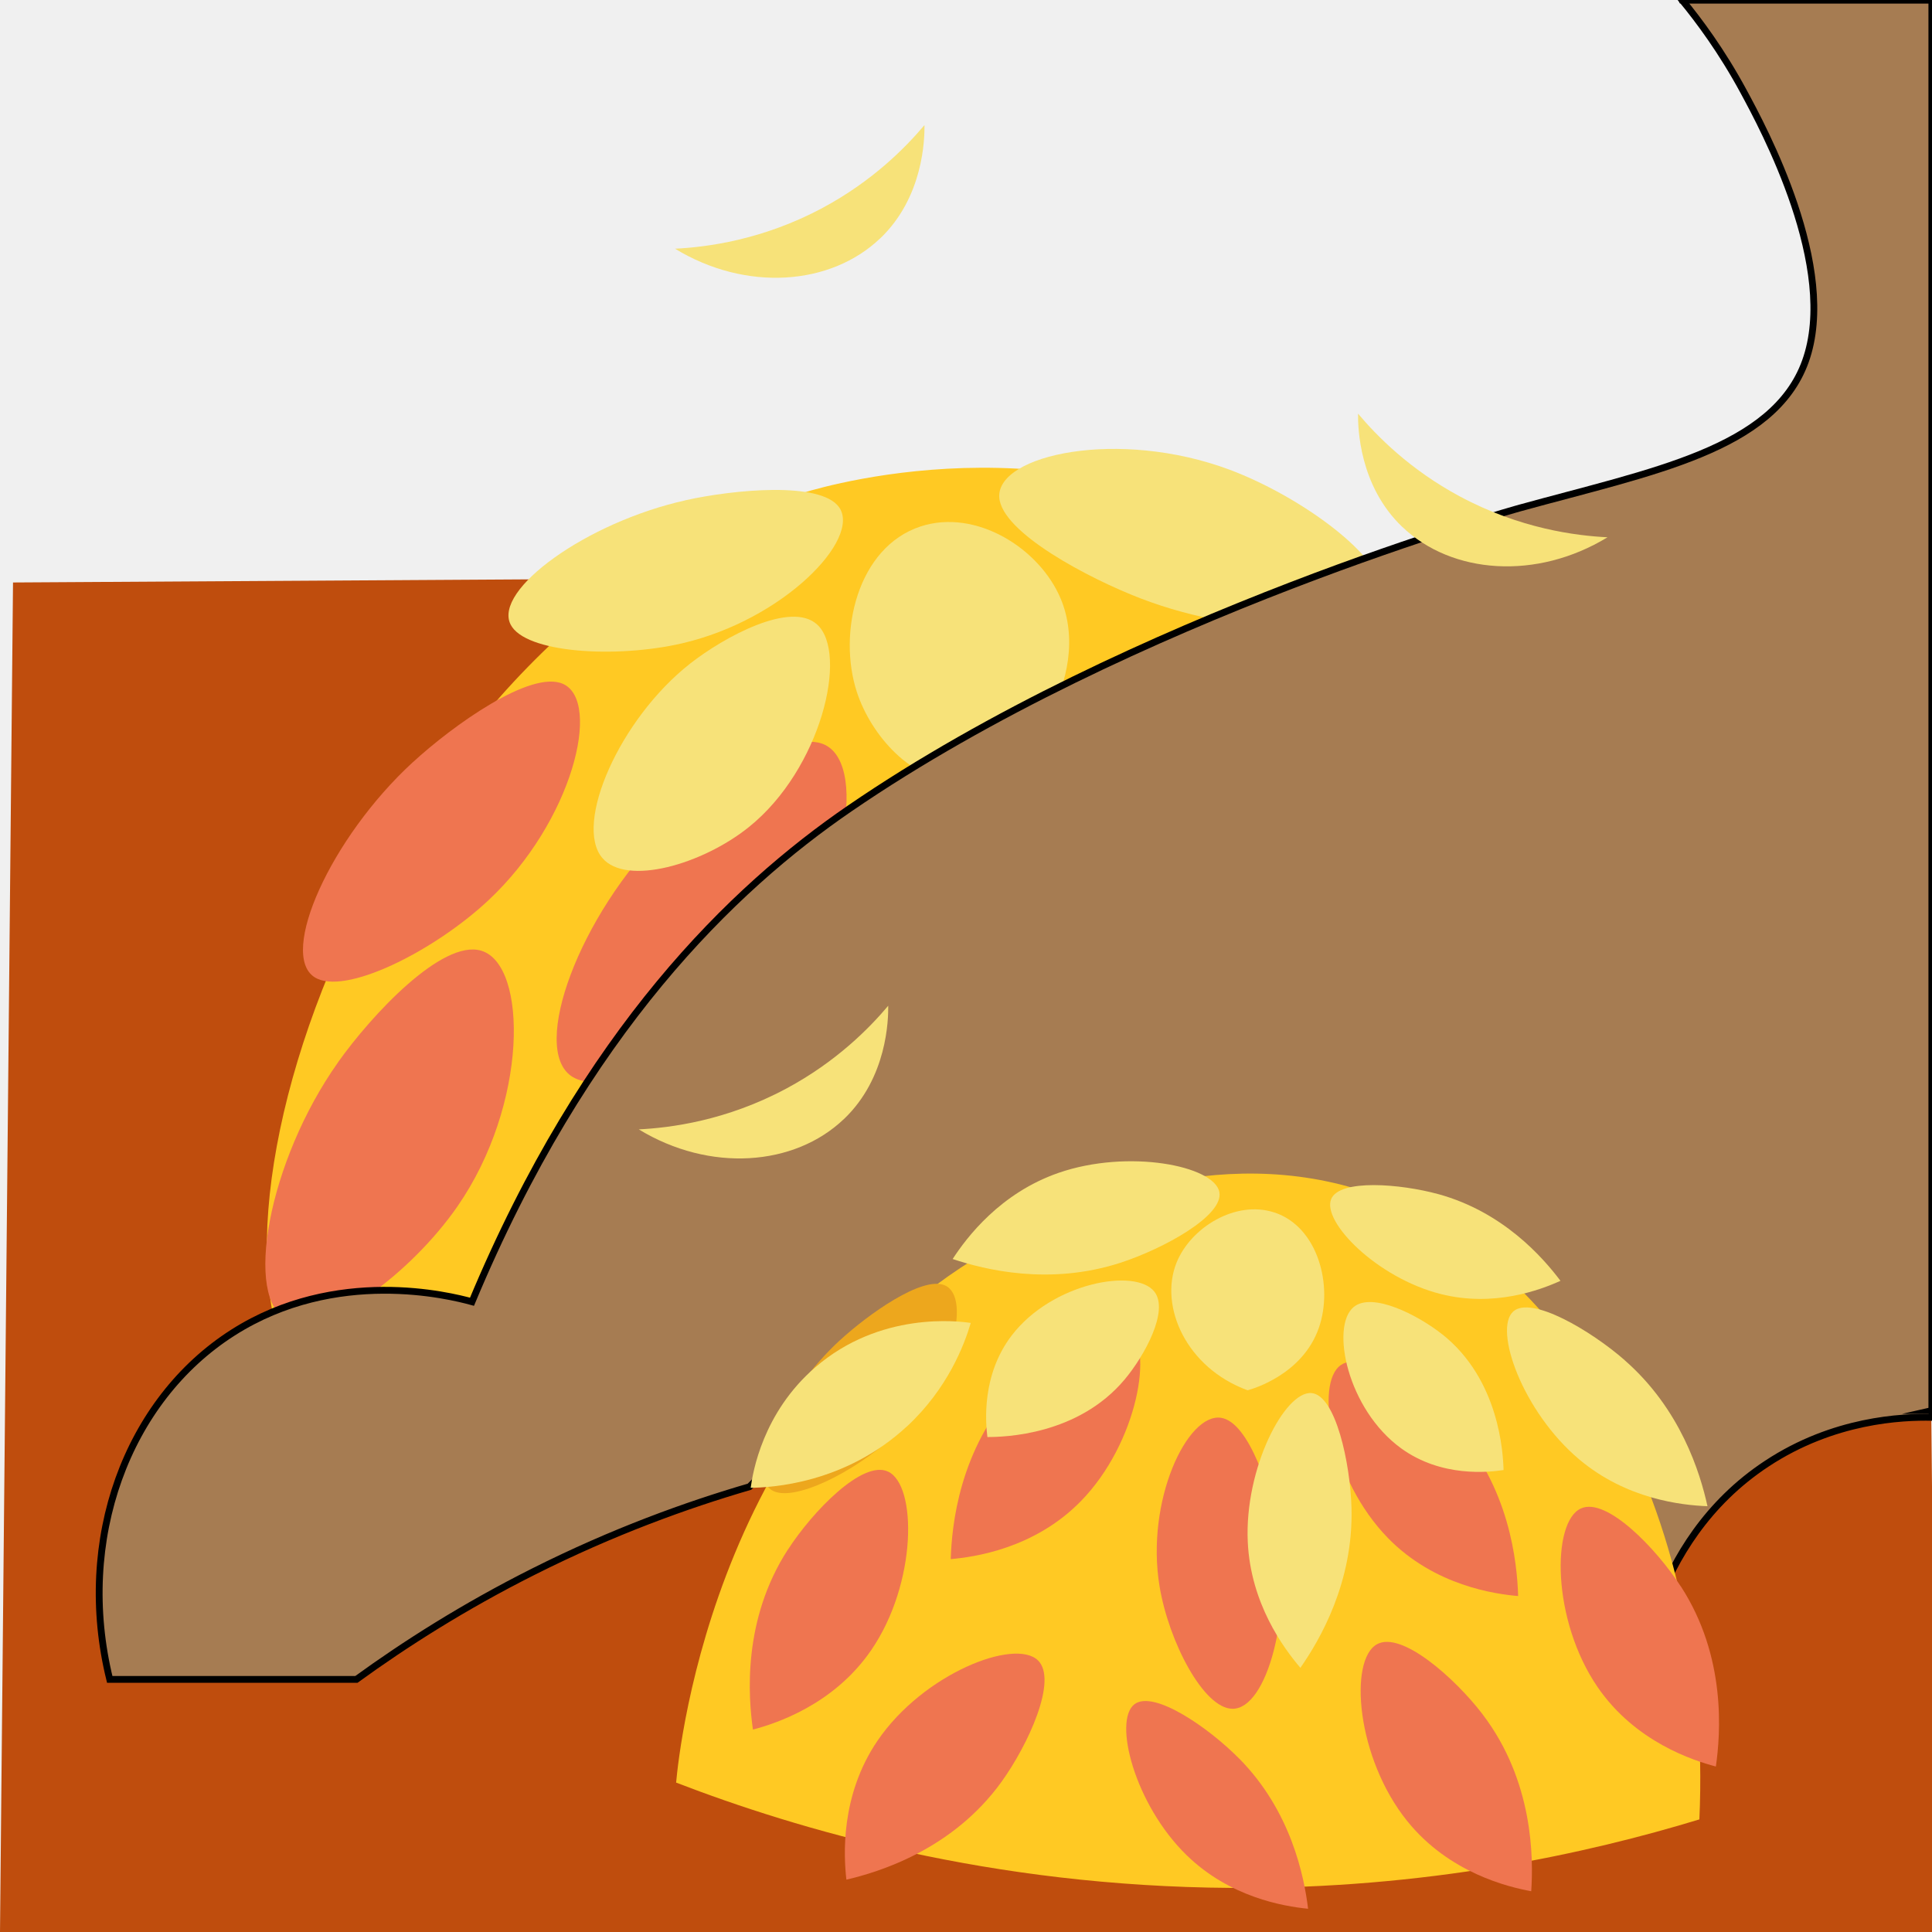
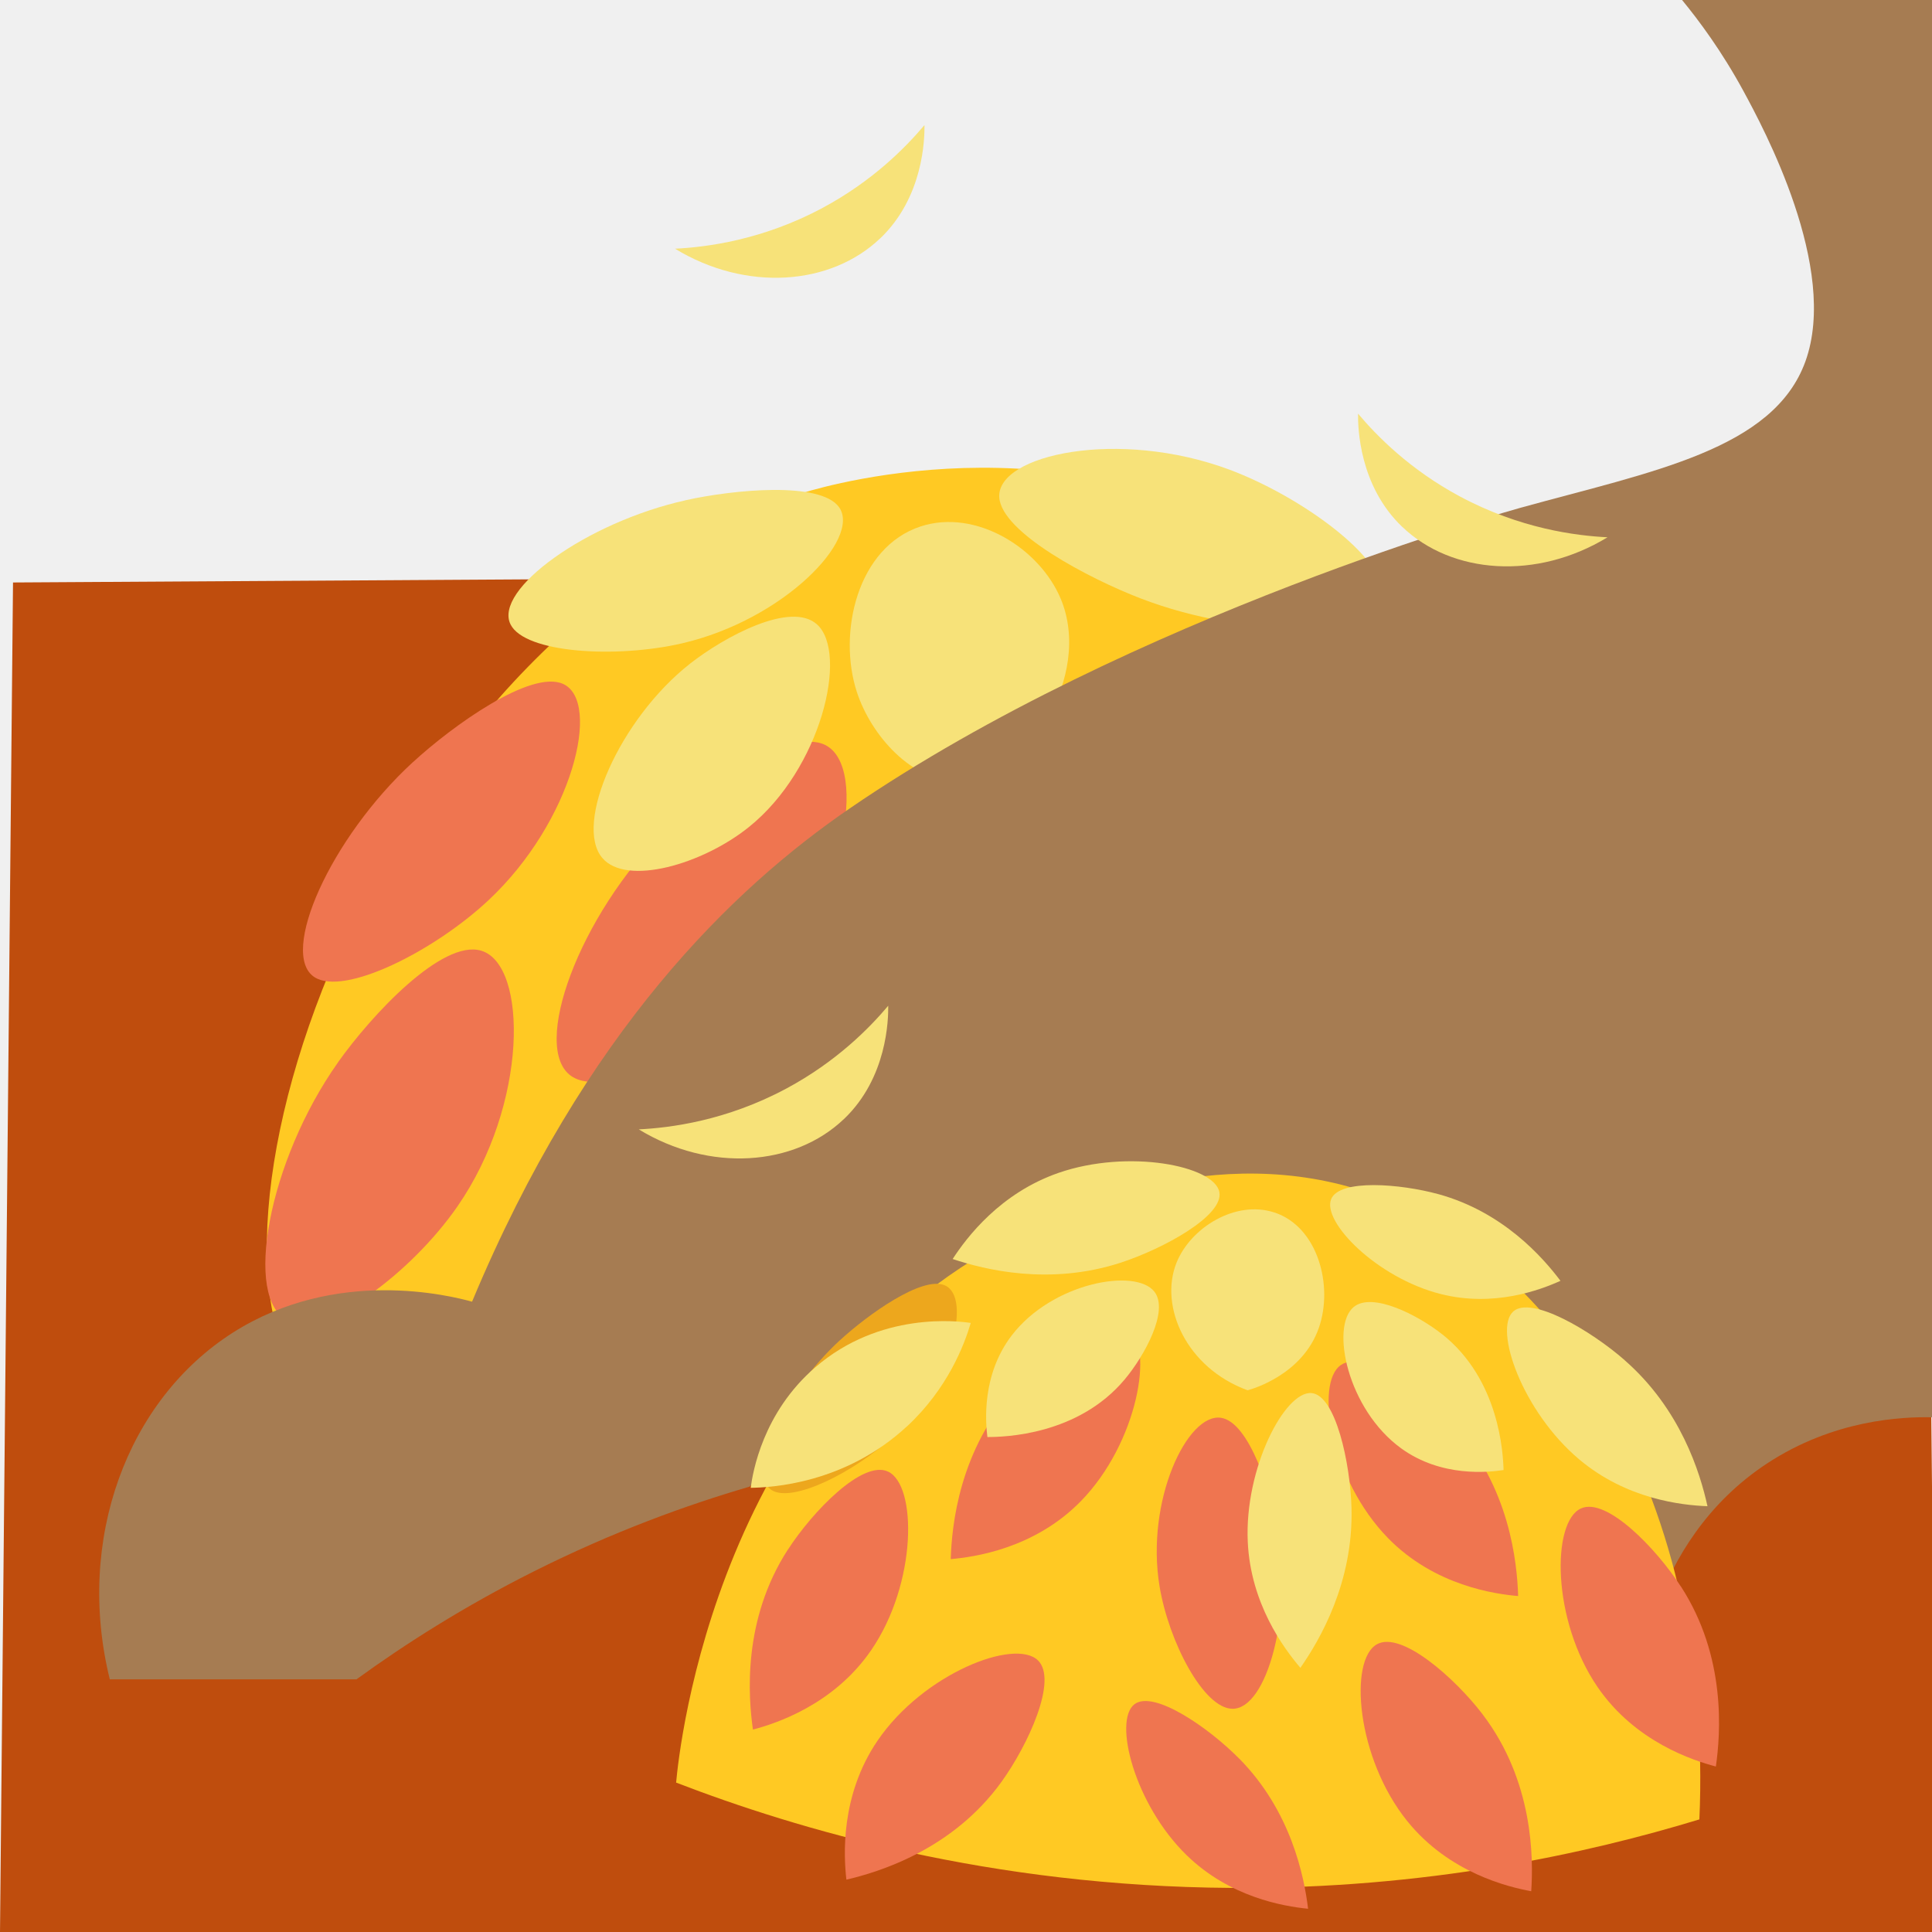
<svg xmlns="http://www.w3.org/2000/svg" width="100mm" height="100mm" viewBox="0 0 283.46 283.46">
  <defs>
-     <style>.uuid-0565892f-d042-4cd8-87a7-ee4a2a0b07fc{fill:#bf4d0d;}.uuid-0565892f-d042-4cd8-87a7-ee4a2a0b07fc,.uuid-b247838b-0ba4-4b25-9600-57482ed391fb,.uuid-9fa387c8-0f12-4434-8173-904ef8e8b090,.uuid-f72caf33-fd22-4022-933f-ffa6dc5fd695,.uuid-55e8f04e-2dc4-4549-a403-240d5d3d8ce3,.uuid-1a956d53-f87b-4420-91f5-6b0074a5a297{stroke-width:0px;}.uuid-b247838b-0ba4-4b25-9600-57482ed391fb{fill:#f7e279;}.uuid-afdf0268-b49c-4c36-95b9-a7f3175d2fc7{fill:#a67c52;stroke:#000;stroke-miterlimit:10;}.uuid-9fa387c8-0f12-4434-8173-904ef8e8b090{fill:#eda71d;}.uuid-f72caf33-fd22-4022-933f-ffa6dc5fd695{fill:#ffc923;}.uuid-55e8f04e-2dc4-4549-a403-240d5d3d8ce3{fill:#fff;}.uuid-1a956d53-f87b-4420-91f5-6b0074a5a297{fill:#ef7550;}</style>
+     <style>.uuid-cb9a17e5-2dc1-4816-acc3-55bf49317268{fill:#bf4d0d;}.uuid-cb9a17e5-2dc1-4816-acc3-55bf49317268,.uuid-40740f7e-b336-4558-8847-4ee1b3869108,.uuid-4e492749-6857-49c3-b1ba-f061379c8b2e,.uuid-d80685e5-7b7c-4484-ac1a-a412ce3d5bbe,.uuid-e07f6b54-e6f0-4c46-aeea-b66e3266f9df,.uuid-e2603fec-81d0-4612-821a-44258da28fb5,.uuid-10684bbf-560e-4f0f-aaf3-8c10062a5ff2{stroke-width:0px;}.uuid-40740f7e-b336-4558-8847-4ee1b3869108{fill:#f7e279;}.uuid-4e492749-6857-49c3-b1ba-f061379c8b2e{fill:#a67c52;}.uuid-d80685e5-7b7c-4484-ac1a-a412ce3d5bbe{fill:#eda71d;}.uuid-e07f6b54-e6f0-4c46-aeea-b66e3266f9df{fill:#ffc923;}.uuid-e2603fec-81d0-4612-821a-44258da28fb5{fill:#fff;}.uuid-10684bbf-560e-4f0f-aaf3-8c10062a5ff2{fill:#ef7550;}</style>
  </defs>
-   <g id="uuid-6ff2e5b1-23f8-4e67-974b-854e938b83d0">
-     <path class="uuid-0565892f-d042-4cd8-87a7-ee4a2a0b07fc" d="m1.91,85.46c93.85-.57,187.71-1.14,281.56-1.71v199.72H0c.64-66,1.27-132.01,1.91-198.01Z" />
-     <path class="uuid-55e8f04e-2dc4-4549-a403-240d5d3d8ce3" d="m282.14,76.52l285.38-1.78v207.7h-283.46c-.64-68.64-1.28-137.28-1.92-205.92Z" />
-     <path class="uuid-f72caf33-fd22-4022-933f-ffa6dc5fd695" d="m45.71,204.85c-21.1-22.02,10.21-113.77,72.08-132.54,4.43-1.34,41.15-11.84,72.08,10.08,14.29,10.12,34.6,32.31,30.23,54.26-4.16,20.89-28.53,30.61-72.08,47.28-57.56,22.03-89.54,34.26-102.31,20.93Z" />
-     <path class="uuid-1a956d53-f87b-4420-91f5-6b0074a5a297" d="m49.6,155.86c-10.26,14.47-13.97,34.84-7.36,37.87,5.5,2.53,18.12-6.99,24.85-16.69,10.4-14.97,10.39-35.52,3.5-37.56-5.72-1.69-16.08,9.45-21,16.38Z" />
-     <path class="uuid-1a956d53-f87b-4420-91f5-6b0074a5a297" d="m60.58,111.82c-12.12,11.14-19.67,28.14-14.45,31.54,4.35,2.83,17.53-3.78,25.53-11.27,12.35-11.55,16.64-29.16,10.97-31.74-4.72-2.15-16.24,6.13-22.04,11.47Z" />
-     <path class="uuid-1a956d53-f87b-4420-91f5-6b0074a5a297" d="m97.57,121.83c-12.59,12.49-19.74,31.92-13.75,36.05,4.99,3.43,19.05-3.78,27.35-12.18,12.81-12.96,16.33-33.21,9.9-36.4-5.35-2.65-17.47,6.54-23.5,12.53Z" />
-     <path class="uuid-b247838b-0ba4-4b25-9600-57482ed391fb" d="m101.27,97.35c-10.37,8.13-17.13,23.58-12.89,28.54,3.53,4.13,14.65.96,21.5-4.55,10.58-8.49,14.64-25.48,10.01-29.71-3.85-3.52-13.64,1.82-18.62,5.72Z" />
-     <path class="uuid-b247838b-0ba4-4b25-9600-57482ed391fb" d="m100.59,73.4c-14.58,3.24-28.23,13.16-25.68,18.22,2.12,4.21,15.47,5.01,25.16,2.77,14.94-3.46,26.32-15.35,23.04-19.97-2.73-3.84-15.53-2.58-22.51-1.03Z" />
-     <path class="uuid-b247838b-0ba4-4b25-9600-57482ed391fb" d="m135.07,77.24c-9.27,3.03-12.2,15.59-9.35,24.3,2.09,6.39,8.14,13.24,14.95,13.08,10-.22,19.71-15.47,14.95-26.79-3.11-7.4-12.44-13.25-20.56-10.59Z" />
-     <path class="uuid-b247838b-0ba4-4b25-9600-57482ed391fb" d="m167.41,87.82c15.79,6.06,34.69,5.42,35.28-.79.49-5.17-11.73-14.16-22.27-18.11-16.27-6.08-34.17-2.23-33.81,4.03.31,5.2,13.23,11.97,20.8,14.87Z" />
-     <path class="uuid-afdf0268-b49c-4c36-95b9-a7f3175d2fc7" d="m16.1,246.4c-5.03-20.45,2.51-40.98,18.09-50.89,15.14-9.63,31.85-5.4,35.06-4.52,16.61-39.79,38.29-60.64,55.41-72.37,41.39-28.37,98.38-44.1,98.38-44.1,19.32-5.34,37.15-8.51,41.84-21.49,4.95-13.72-6.23-34.37-9.05-39.58C252.61,7.48,249.22,2.96,246.79,0h36.67v207.95c-4.41-.09-14.43.33-24.23,6.79-17.63,11.6-19.09,32.52-19.22,35.06h-45.23c-1.89-9.15-3.44-21.58-2.26-36.19.78-9.66,2.57-18.04,4.52-24.88-9.36-1.33-28.79-2.8-50.89,5.65-17.92,6.86-29.83,17.28-36.19,23.75-9.19,2.68-20.02,6.59-31.66,12.44-10.28,5.16-18.94,10.7-26.01,15.83H16.1Z" />
-     <path class="uuid-afdf0268-b49c-4c36-95b9-a7f3175d2fc7" d="m283.46,206.94c11.22-2.58,43.67-8.49,78.92,7.48,23.14,10.48,37.55,25.89,44.84,34.99,14.96-.14,29.92-.27,44.88-.41-.64-4.07-1.91-10.05-4.67-16.82-9.87-24.2-29.18-34.91-27.1-38.32,1.59-2.61,14.48,1.14,26.17,7.48,10.53,5.71,29.08,18.42,43.93,46.73,11.53.31,23.05.62,34.58.93-5.34-16.48-17.48-46.46-44.86-74.77-23.87-24.68-49.09-37.51-64.49-43.93,9.7-13.82,12.87-26.37,14.02-34.58C434.53,60.91,413.97,24.3,378.27,0h-94.8v206.94Z" />
-     <path class="uuid-f72caf33-fd22-4022-933f-ffa6dc5fd695" d="m249.33,266.94c2.05-45.79-19.81-83.28-50.31-92.5-22.95-6.93-44.47,4.05-50.31,7.03-43.5,22.21-49.05,74.96-49.51,80.07,17.79,6.85,46.05,15.23,81.46,15.45,28.62.18,52.23-5.04,68.67-10.05Z" />
-     <path class="uuid-1a956d53-f87b-4420-91f5-6b0074a5a297" d="m115.61,227.33c-6.72,10.35-5.82,21.68-5.14,26.43,3.26-.86,11.81-3.58,17.35-11.65,6.74-9.82,6.76-24.25,2.45-26.21-3.75-1.71-11.05,5.87-14.65,11.43Z" />
-     <path class="uuid-9fa387c8-0f12-4434-8173-904ef8e8b090" d="m123.27,196.6c-8.46,7.77-13.73,19.64-10.08,22.01,3.04,1.98,12.23-2.64,17.82-7.86,8.62-8.06,11.62-20.35,7.65-22.15-3.29-1.5-11.33,4.28-15.38,8Z" />
-     <path class="uuid-1a956d53-f87b-4420-91f5-6b0074a5a297" d="m149.09,203.59c-8.4,9.04-9.45,20.35-9.6,25.16,3.36-.29,12.25-1.5,19.09-8.5,8.33-8.52,10.82-22.73,6.91-25.4-3.4-2.32-11.89,3.89-16.4,8.74Z" />
-     <path class="uuid-1a956d53-f87b-4420-91f5-6b0074a5a297" d="m246.61,232.75c6.72,10.35,5.82,21.68,5.14,26.43-3.26-.86-11.81-3.58-17.35-11.65-6.74-9.82-6.76-24.25-2.45-26.21,3.75-1.71,11.05,5.87,14.65,11.43Z" />
-     <path class="uuid-1a956d53-f87b-4420-91f5-6b0074a5a297" d="m181.84,258.04c7.59,7.71,9.5,17.24,10.08,22.01-3.63-.36-11.49-1.69-17.82-7.86-7.64-7.44-10.81-19.75-7.65-22.15,2.82-2.14,10.93,3.47,15.38,8Z" />
-     <path class="uuid-1a956d53-f87b-4420-91f5-6b0074a5a297" d="m213.14,209.01c8.4,9.04,9.45,20.35,9.6,25.16-3.36-.29-12.25-1.5-19.09-8.5-8.33-8.52-10.82-22.73-6.91-25.4,3.4-2.32,11.89,3.89,16.4,8.74Z" />
-     <path class="uuid-b247838b-0ba4-4b25-9600-57482ed391fb" d="m211.6,195.76c8.39,6.65,8.93,17.46,9,19.92-2.16.33-9.09,1.11-15.01-3.17-7.91-5.72-10.42-17.88-6.99-20.74,2.73-2.27,9.44,1.18,12.99,3.99Z" />
-     <path class="uuid-b247838b-0ba4-4b25-9600-57482ed391fb" d="m211.03,175.2c9.48,2.61,15.3,9.24,17.92,12.72-3,1.36-9.78,3.9-17.56,1.94-9.38-2.37-17.47-10.61-16.08-13.94,1.25-2.97,10.16-2.24,15.71-.72Z" />
-     <path class="uuid-b247838b-0ba4-4b25-9600-57482ed391fb" d="m186.97,177.89c6.41,2.1,8.69,10.79,6.52,16.96-2.4,6.83-9.67,8.92-10.44,9.13-8.99-3.28-13-12.29-10.44-18.7,2.07-5.18,8.68-9.25,14.35-7.39Z" />
-     <path class="uuid-b247838b-0ba4-4b25-9600-57482ed391fb" d="m164.39,185.27c-10.39,3.37-19.85,1.04-24.62-.55,2.09-3.21,7-9.68,15.54-12.64,10.24-3.54,22.84-1.05,23.59,2.81.68,3.48-8.24,8.34-14.51,10.38Z" />
-     <path class="uuid-b247838b-0ba4-4b25-9600-57482ed391fb" d="m165.02,202.38c-6.87,8.21-17.7,8.46-20.15,8.46-.27-2.16-.87-9.11,3.57-14.91,5.93-7.75,18.15-9.94,20.92-6.43,2.2,2.79-1.43,9.41-4.34,12.88Z" />
-     <path class="uuid-1a956d53-f87b-4420-91f5-6b0074a5a297" d="m187.5,224.63c2.14,12.19-1.62,26.15-6.69,26.08-4.22-.05-9.33-9.83-10.68-17.96-2.08-12.55,4.08-25.51,9.03-24.73,4.11.65,7.31,10.77,8.34,16.61Z" />
-     <path class="uuid-1a956d53-f87b-4420-91f5-6b0074a5a297" d="m146.95,261.41c-7.21,10.02-18.09,13.28-22.77,14.37-.38-3.35-.94-12.3,4.57-20.39,6.71-9.85,20.15-15.09,23.54-11.78,2.95,2.88-1.47,12.43-5.34,17.8Z" />
-     <path class="uuid-1a956d53-f87b-4420-91f5-6b0074a5a297" d="m217.52,251.52c7.49,9.81,7.46,21.17,7.14,25.96-3.32-.61-12.05-2.67-18.19-10.29-7.48-9.28-8.6-23.66-4.44-25.95,3.61-1.99,11.47,5.01,15.49,10.27Z" />
-     <path class="uuid-b247838b-0ba4-4b25-9600-57482ed391fb" d="m133.06,209.28c-9.12,8.46-20.03,8.97-22.92,9.01.31-2.29,1.76-11,9.45-17.66,9.56-8.28,21.1-6.79,22.84-6.53-.94,3.17-3.34,9.59-9.37,15.19Z" />
-     <path class="uuid-b247838b-0ba4-4b25-9600-57482ed391fb" d="m198.29,221.24c.29,10.92-4.62,19.33-7.5,23.46-2.49-2.92-7.3-9.45-7.72-18.48-.5-10.82,5.46-22.2,9.37-21.83,3.53.34,5.67,10.27,5.85,16.86Z" />
-     <path class="uuid-b247838b-0ba4-4b25-9600-57482ed391fb" d="m238.37,199.57c8.22,7.19,11.07,16.51,12.15,21.42-3.83-.15-11.9-1.04-18.82-6.87-8.29-6.97-12.61-19.07-9.68-21.7,2.64-2.37,11.39,2.8,16.35,7.14Z" />
-     <path class="uuid-b247838b-0ba4-4b25-9600-57482ed391fb" d="m129.14,34.97c-7.27,6.95-19.69,7.86-30.1,1.52,4.58-.23,12.8-1.24,21.67-6,7.32-3.93,12.15-8.84,14.93-12.14.02,2.02-.14,10.55-6.49,16.62Z" />
-     <path class="uuid-b247838b-0ba4-4b25-9600-57482ed391fb" d="m205.75,77.31c7.27,6.95,19.69,7.86,30.1,1.52-4.58-.23-12.8-1.24-21.67-6-7.32-3.93-12.15-8.84-14.93-12.14-.02,2.02.14,10.55,6.49,16.62Z" />
-     <path class="uuid-b247838b-0ba4-4b25-9600-57482ed391fb" d="m123.82,164.18c-7.27,6.95-19.69,7.86-30.1,1.52,4.58-.23,12.8-1.24,21.67-6,7.32-3.93,12.15-8.84,14.93-12.14.02,2.02-.14,10.55-6.49,16.62Z" />
+   <g id="uuid-5ea4e0d5-1215-4461-a6cc-5a03eccd0bc8">
+     <path class="uuid-cb9a17e5-2dc1-4816-acc3-55bf49317268" d="m1.91,85.46c93.85-.57,187.71-1.14,281.56-1.71v199.72H0c.64-66,1.27-132.01,1.91-198.01Z" />
+     <path class="uuid-e2603fec-81d0-4612-821a-44258da28fb5" d="m282.14,76.52l285.38-1.78v207.7h-283.46c-.64-68.64-1.28-137.28-1.92-205.92Z" />
+     <path class="uuid-e07f6b54-e6f0-4c46-aeea-b66e3266f9df" d="m45.71,204.85c-21.1-22.02,10.21-113.77,72.08-132.54,4.43-1.34,41.15-11.84,72.08,10.08,14.29,10.12,34.6,32.31,30.23,54.26-4.16,20.89-28.53,30.61-72.08,47.28-57.56,22.03-89.54,34.26-102.31,20.93Z" />
+     <path class="uuid-10684bbf-560e-4f0f-aaf3-8c10062a5ff2" d="m49.6,155.86c-10.26,14.47-13.97,34.84-7.36,37.87,5.5,2.53,18.12-6.99,24.85-16.69,10.4-14.97,10.39-35.52,3.5-37.56-5.72-1.69-16.08,9.45-21,16.38Z" />
+     <path class="uuid-10684bbf-560e-4f0f-aaf3-8c10062a5ff2" d="m60.58,111.82c-12.12,11.14-19.67,28.14-14.45,31.54,4.35,2.83,17.53-3.78,25.53-11.27,12.35-11.55,16.64-29.16,10.97-31.74-4.72-2.15-16.24,6.13-22.04,11.47Z" />
+     <path class="uuid-10684bbf-560e-4f0f-aaf3-8c10062a5ff2" d="m97.57,121.83c-12.59,12.49-19.74,31.92-13.75,36.05,4.99,3.43,19.05-3.78,27.35-12.18,12.81-12.96,16.33-33.21,9.9-36.4-5.35-2.65-17.47,6.54-23.5,12.53Z" />
+     <path class="uuid-40740f7e-b336-4558-8847-4ee1b3869108" d="m101.27,97.35c-10.37,8.13-17.13,23.58-12.89,28.54,3.53,4.13,14.65.96,21.5-4.55,10.58-8.49,14.64-25.48,10.01-29.71-3.85-3.52-13.64,1.82-18.62,5.72Z" />
+     <path class="uuid-40740f7e-b336-4558-8847-4ee1b3869108" d="m100.59,73.4c-14.58,3.24-28.23,13.16-25.68,18.22,2.12,4.21,15.47,5.01,25.16,2.77,14.94-3.46,26.32-15.35,23.04-19.97-2.73-3.84-15.53-2.58-22.51-1.03Z" />
+     <path class="uuid-40740f7e-b336-4558-8847-4ee1b3869108" d="m135.07,77.24c-9.27,3.03-12.2,15.59-9.35,24.3,2.09,6.39,8.14,13.24,14.95,13.08,10-.22,19.71-15.47,14.95-26.79-3.11-7.4-12.44-13.25-20.56-10.59Z" />
+     <path class="uuid-40740f7e-b336-4558-8847-4ee1b3869108" d="m167.41,87.82c15.79,6.06,34.69,5.42,35.28-.79.49-5.17-11.73-14.16-22.27-18.11-16.27-6.08-34.17-2.23-33.81,4.03.31,5.2,13.23,11.97,20.8,14.87Z" />
  </g>
-   <g id="uuid-4b3bc283-4566-45d6-a15d-d86cac70b993">
-     <path class="uuid-afdf0268-b49c-4c36-95b9-a7f3175d2fc7" d="m378.27,0c-14.47-7.62-23.06-22.24-21.5-36.06,2.12-18.72,22.74-34.76,46.73-30.84,9.72-2.72,22.32-7.43,35.51-15.89,23.99-15.39,37.32-35.1,43.83-46.54-17.59,7.23-37.86,14.36-60.65,20.38-29.42,7.76-56.34,11.9-79.44,14.02,3.28-15.8,8.48-33.95,16.82-53.27,20.18-46.71,49.34-78.4,70.09-97.2-16.38,12.3-33.86,27.11-51.4,44.86-40.12,40.59-66.43,82.27-83.59,115.7-4.01.71-7.74.72-11.22.19-49.82-7.63-66.26-128.95-67.81-141.12,1.25,40.5,2.49,81,3.74,121.5-10.15-2.18-28.09-7.47-45.79-21.5-25.05-19.85-34.29-45.04-37.38-55.14-1.2,10.73-2.3,34.31,9.94,59.69,19,39.4,55.81,53.35,63.9,56.2-10.01,3.57-28.35,8.65-51.4,6.54-26.16-2.39-45.03-12.79-54.21-18.69,25.7,27.09,49.01,36.18,65.62,39.45,21.74,4.28,42.8.72,61.01,16.06C239.63-14.46,244.27-5.84,246.79,0h131.47Z" />
+   <g id="uuid-253c84da-008b-4b75-ab8d-8c4ae214aa36">
+     <path class="uuid-4e492749-6857-49c3-b1ba-f061379c8b2e" d="m480.14,174.23c-23.87-24.68-49.09-37.51-64.49-43.93,9.7-13.82,12.87-26.37,14.02-34.58C434.53,60.91,413.97,24.3,378.27,0c-14.47-7.62-23.06-22.24-21.5-36.06,2.12-18.72,22.74-34.76,46.73-30.84,9.72-2.72,22.32-7.43,35.51-15.89,23.99-15.39,37.32-35.1,43.83-46.54-17.59,7.23-37.86,14.36-60.65,20.38-29.42,7.76-56.34,11.9-79.44,14.02,3.28-15.8,8.48-33.95,16.82-53.27,20.18-46.71,49.34-78.4,70.09-97.2-16.38,12.3-33.86,27.11-51.4,44.86-40.12,40.59-66.43,82.27-83.59,115.7-4.01.71-7.74.72-11.22.19-49.82-7.63-66.26-128.95-67.81-141.12,1.25,40.5,2.49,81,3.74,121.5-10.15-2.18-28.09-7.47-45.79-21.5-25.05-19.85-34.29-45.04-37.38-55.14-1.2,10.73-2.3,34.31,9.94,59.69,19,39.4,55.81,53.35,63.9,56.2-10.01,3.57-28.35,8.65-51.4,6.54-26.16-2.39-45.03-12.79-54.21-18.69,25.7,27.09,49.01,36.18,65.62,39.45,21.74,4.28,42.8.72,61.01,16.06C239.63-14.46,244.27-5.84,246.79,0c2.43,2.96,5.82,7.48,9.05,13.44,2.82,5.21,14,25.86,9.05,39.58-4.69,12.98-22.52,16.15-41.84,21.49,0,0-56.99,15.74-98.38,44.1-17.12,11.73-38.81,32.58-55.41,72.37-3.21-.88-19.92-5.1-35.06,4.52-15.58,9.91-23.13,30.44-18.09,50.89h36.19c7.07-5.13,15.73-10.67,26.01-15.83,11.64-5.84,22.48-9.76,31.66-12.44,6.35-6.47,18.27-16.89,36.19-23.75,22.1-8.46,41.53-6.99,50.89-5.65-1.96,6.83-3.75,15.22-4.52,24.88-1.18,14.6.37,27.04,2.26,36.19h45.23c.14-2.53,1.6-23.45,19.22-35.06,9.8-6.45,19.82-6.88,24.23-6.79v-1.01c11.22-2.58,43.67-8.49,78.92,7.48,23.14,10.48,37.55,25.89,44.84,34.99,14.96-.14,29.92-.27,44.88-.41-.64-4.07-1.91-10.05-4.67-16.82-9.87-24.2-29.18-34.91-27.1-38.32,1.59-2.61,14.48,1.14,26.17,7.48,10.53,5.71,29.08,18.42,43.93,46.73,11.53.31,23.05.62,34.58.93-5.34-16.48-17.48-46.46-44.86-74.77Z" />
+   </g>
+   <g id="uuid-4ffd79c1-5e3d-4dca-b6de-cb843df747a5">
+     <path class="uuid-e07f6b54-e6f0-4c46-aeea-b66e3266f9df" d="m249.33,266.94c2.05-45.79-19.81-83.28-50.31-92.5-22.95-6.93-44.47,4.05-50.31,7.03-43.5,22.21-49.05,74.96-49.51,80.07,17.79,6.85,46.05,15.23,81.46,15.45,28.62.18,52.23-5.04,68.67-10.05Z" />
+     <path class="uuid-10684bbf-560e-4f0f-aaf3-8c10062a5ff2" d="m115.61,227.33c-6.72,10.35-5.82,21.68-5.14,26.43,3.26-.86,11.81-3.58,17.35-11.65,6.74-9.82,6.76-24.25,2.45-26.21-3.75-1.71-11.05,5.87-14.65,11.43Z" />
+     <path class="uuid-d80685e5-7b7c-4484-ac1a-a412ce3d5bbe" d="m123.27,196.6c-8.46,7.77-13.73,19.64-10.08,22.01,3.04,1.98,12.23-2.64,17.82-7.86,8.62-8.06,11.62-20.35,7.65-22.15-3.29-1.5-11.33,4.28-15.38,8Z" />
+     <path class="uuid-10684bbf-560e-4f0f-aaf3-8c10062a5ff2" d="m149.09,203.59c-8.4,9.04-9.45,20.35-9.6,25.16,3.36-.29,12.25-1.5,19.09-8.5,8.33-8.52,10.82-22.73,6.91-25.4-3.4-2.32-11.89,3.89-16.4,8.74Z" />
+     <path class="uuid-10684bbf-560e-4f0f-aaf3-8c10062a5ff2" d="m246.61,232.75c6.72,10.35,5.82,21.68,5.14,26.43-3.26-.86-11.81-3.58-17.35-11.65-6.74-9.82-6.76-24.25-2.45-26.21,3.75-1.71,11.05,5.87,14.65,11.43Z" />
+     <path class="uuid-10684bbf-560e-4f0f-aaf3-8c10062a5ff2" d="m181.84,258.04c7.59,7.71,9.5,17.24,10.08,22.01-3.63-.36-11.49-1.69-17.82-7.86-7.64-7.44-10.81-19.75-7.65-22.15,2.82-2.14,10.93,3.47,15.38,8Z" />
+     <path class="uuid-10684bbf-560e-4f0f-aaf3-8c10062a5ff2" d="m213.14,209.01c8.4,9.04,9.45,20.35,9.6,25.16-3.36-.29-12.25-1.5-19.09-8.5-8.33-8.52-10.82-22.73-6.91-25.4,3.4-2.32,11.89,3.89,16.4,8.74Z" />
+     <path class="uuid-40740f7e-b336-4558-8847-4ee1b3869108" d="m211.6,195.76c8.39,6.65,8.93,17.46,9,19.92-2.16.33-9.09,1.11-15.01-3.17-7.91-5.72-10.42-17.88-6.99-20.74,2.73-2.27,9.44,1.18,12.99,3.99Z" />
+     <path class="uuid-40740f7e-b336-4558-8847-4ee1b3869108" d="m211.03,175.2c9.48,2.61,15.3,9.24,17.92,12.72-3,1.36-9.78,3.9-17.56,1.94-9.38-2.37-17.47-10.61-16.08-13.94,1.25-2.97,10.16-2.24,15.71-.72Z" />
+     <path class="uuid-40740f7e-b336-4558-8847-4ee1b3869108" d="m186.97,177.89c6.41,2.1,8.69,10.79,6.52,16.96-2.4,6.83-9.67,8.92-10.44,9.13-8.99-3.28-13-12.29-10.44-18.7,2.07-5.18,8.68-9.25,14.35-7.39Z" />
+     <path class="uuid-40740f7e-b336-4558-8847-4ee1b3869108" d="m164.39,185.27c-10.39,3.37-19.85,1.04-24.62-.55,2.09-3.21,7-9.68,15.54-12.64,10.24-3.54,22.84-1.05,23.59,2.81.68,3.48-8.24,8.34-14.51,10.38Z" />
+     <path class="uuid-40740f7e-b336-4558-8847-4ee1b3869108" d="m165.02,202.38c-6.87,8.21-17.7,8.46-20.15,8.46-.27-2.16-.87-9.11,3.57-14.91,5.93-7.75,18.15-9.94,20.92-6.43,2.2,2.79-1.43,9.41-4.34,12.88Z" />
+     <path class="uuid-10684bbf-560e-4f0f-aaf3-8c10062a5ff2" d="m187.5,224.63c2.14,12.19-1.62,26.15-6.69,26.08-4.22-.05-9.33-9.83-10.68-17.96-2.08-12.55,4.08-25.51,9.03-24.73,4.11.65,7.31,10.77,8.34,16.61Z" />
+     <path class="uuid-10684bbf-560e-4f0f-aaf3-8c10062a5ff2" d="m146.95,261.41c-7.21,10.02-18.09,13.28-22.77,14.37-.38-3.35-.94-12.3,4.57-20.39,6.71-9.85,20.15-15.09,23.54-11.78,2.95,2.88-1.47,12.43-5.34,17.8Z" />
+     <path class="uuid-10684bbf-560e-4f0f-aaf3-8c10062a5ff2" d="m217.52,251.52c7.49,9.81,7.46,21.17,7.14,25.96-3.32-.61-12.05-2.67-18.19-10.29-7.48-9.28-8.6-23.66-4.44-25.95,3.61-1.99,11.47,5.01,15.49,10.27Z" />
+     <path class="uuid-40740f7e-b336-4558-8847-4ee1b3869108" d="m133.06,209.28c-9.12,8.46-20.03,8.97-22.92,9.01.31-2.29,1.76-11,9.45-17.66,9.56-8.28,21.1-6.79,22.84-6.53-.94,3.17-3.34,9.59-9.37,15.19Z" />
+     <path class="uuid-40740f7e-b336-4558-8847-4ee1b3869108" d="m198.29,221.24c.29,10.92-4.62,19.33-7.5,23.46-2.49-2.92-7.3-9.45-7.72-18.48-.5-10.82,5.46-22.2,9.37-21.83,3.53.34,5.67,10.27,5.85,16.86Z" />
+     <path class="uuid-40740f7e-b336-4558-8847-4ee1b3869108" d="m238.37,199.57c8.22,7.19,11.07,16.51,12.15,21.42-3.83-.15-11.9-1.04-18.82-6.87-8.29-6.97-12.61-19.07-9.68-21.7,2.64-2.37,11.39,2.8,16.35,7.14Z" />
+     <path class="uuid-40740f7e-b336-4558-8847-4ee1b3869108" d="m129.14,34.97c-7.27,6.95-19.69,7.86-30.1,1.52,4.58-.23,12.8-1.24,21.67-6,7.32-3.93,12.15-8.84,14.93-12.14.02,2.02-.14,10.55-6.49,16.62Z" />
+     <path class="uuid-40740f7e-b336-4558-8847-4ee1b3869108" d="m205.75,77.31c7.27,6.95,19.69,7.86,30.1,1.52-4.58-.23-12.8-1.24-21.67-6-7.32-3.93-12.15-8.84-14.93-12.14-.02,2.02.14,10.55,6.49,16.62Z" />
+     <path class="uuid-40740f7e-b336-4558-8847-4ee1b3869108" d="m123.82,164.18c-7.27,6.95-19.69,7.86-30.1,1.52,4.58-.23,12.8-1.24,21.67-6,7.32-3.93,12.15-8.84,14.93-12.14.02,2.02-.14,10.55-6.49,16.62Z" />
  </g>
</svg>
